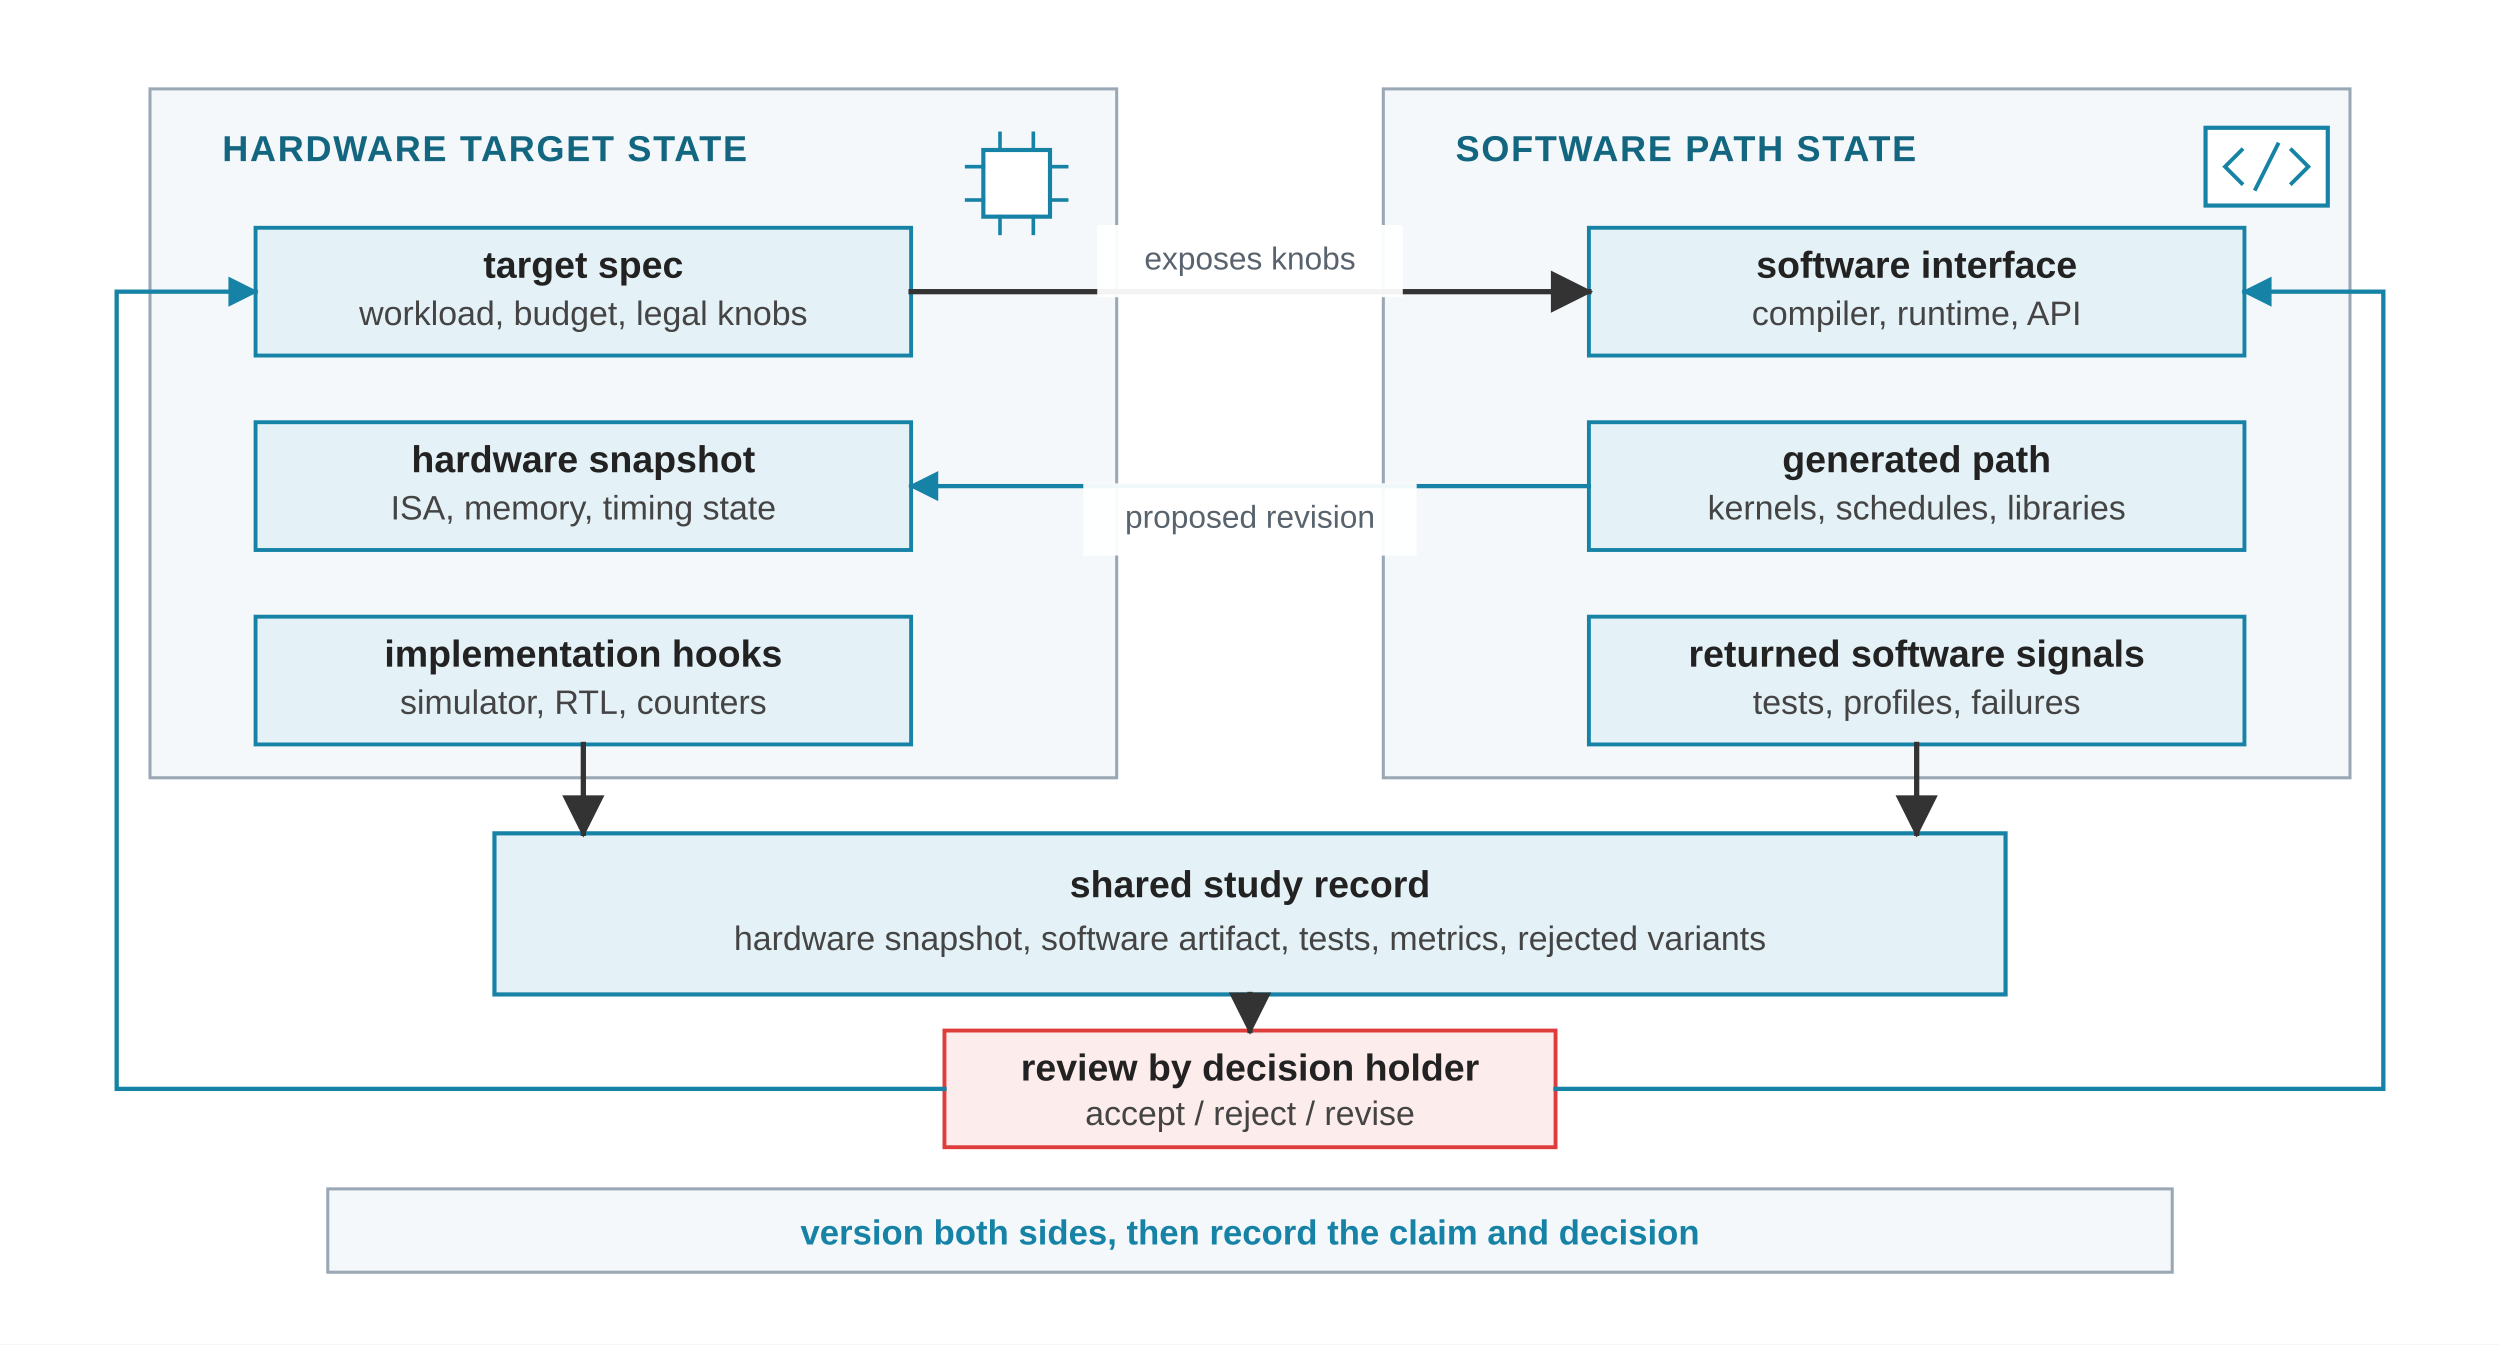
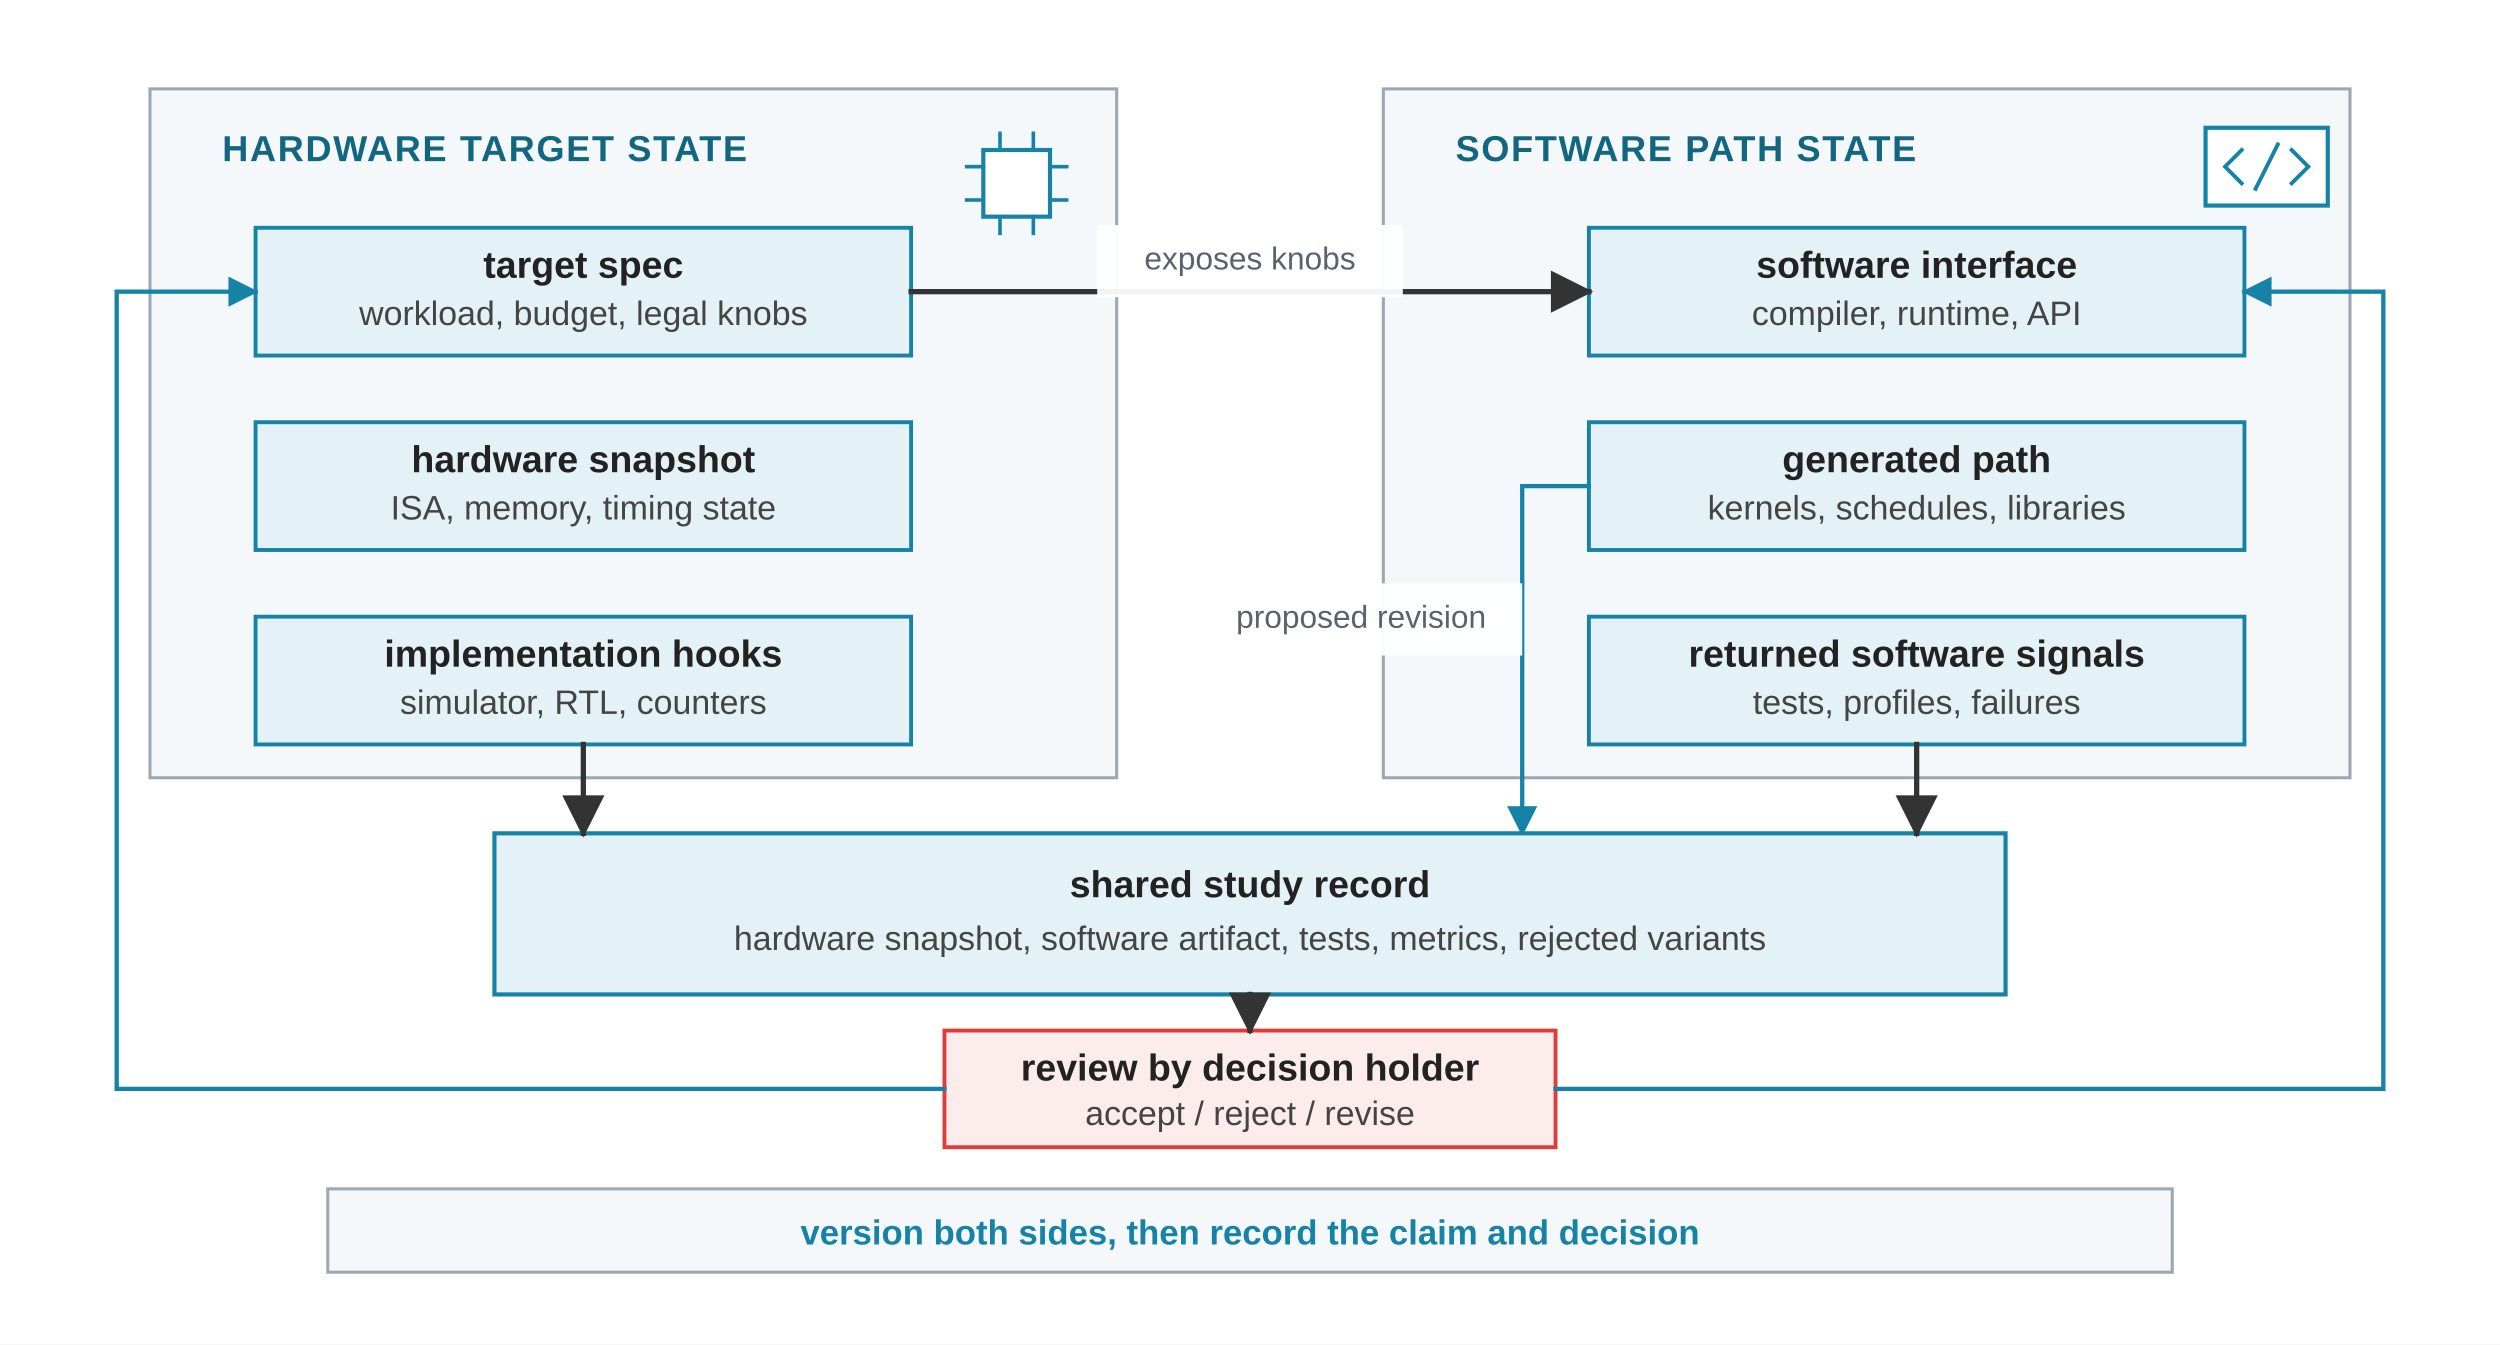
<svg xmlns="http://www.w3.org/2000/svg" viewBox="0 0 900 484" role="img">
  <defs>
    <marker id="arrow" viewBox="0 0 10 10" refX="9" refY="5" markerWidth="8" markerHeight="8" orient="auto">
      <path d="M 0 0 L 10 5 L 0 10 z" fill="#333333" />
    </marker>
    <marker id="arrow-blue" viewBox="0 0 10 10" refX="9" refY="5" markerWidth="7" markerHeight="7" orient="auto">
      <path d="M 0 0 L 10 5 L 0 10 z" fill="#1683A6" />
    </marker>
    <style>
      .font { font-family: Arial, Helvetica, sans-serif; }
      .lane-label { font-size: 13px; font-weight: 700; fill: #136680; letter-spacing: 0.6px; }
      .label { font-size: 13.5px; font-weight: 700; fill: #222222; }
      .body { font-size: 12.2px; fill: #444444; }
      .micro { font-size: 11.4px; fill: #59636D; }
      .note { font-size: 12.5px; font-weight: 700; fill: #1683A6; }
      .hw-panel { fill: #F5F8FA; stroke: #9AA8B5; stroke-width: 1.1; }
      .sw-panel { fill: #F5F8FA; stroke: #9AA8B5; stroke-width: 1.1; }
      .hw { fill: #E4F1F6; stroke: #1683A6; stroke-width: 1.4; }
      .sw { fill: #E4F1F6; stroke: #1683A6; stroke-width: 1.4; }
      .evidence { fill: #E4F1F6; stroke: #1683A6; stroke-width: 1.5; }
      .decision { fill: #FDECEC; stroke: #DE3D3C; stroke-width: 1.4; }
      .takeaway { fill: #F5F8FA; stroke: #9AA8B5; stroke-width: 1.1; }
      .arrow { stroke: #333333; stroke-width: 1.9; fill: none; stroke-linecap: square; stroke-linejoin: miter; }
      .blue-arrow { stroke: #1683A6; stroke-width: 1.55; fill: none; stroke-linecap: square; stroke-linejoin: miter; }
      .pin { stroke: #1683A6; stroke-width: 1.3; fill: none; stroke-linecap: square; }
      .code { stroke: #1683A6; stroke-width: 1.4; fill: none; stroke-linecap: square; stroke-linejoin: miter; }
    </style>
  </defs>
  <rect width="900" height="484" fill="#FFFFFF" />
  <g class="font">
    <rect class="hw-panel" x="54" y="32" width="348" height="248" />
    <text class="lane-label" x="80" y="58" style="white-space: pre;">HARDWARE TARGET STATE</text>
    <g>
      <rect x="354" y="54" width="24" height="24" fill="#FFFFFF" stroke="#1683A6" stroke-width="1.5" />
      <line class="pin" x1="348" y1="60" x2="354" y2="60" />
      <line class="pin" x1="348" y1="72" x2="354" y2="72" />
      <line class="pin" x1="378" y1="60" x2="384" y2="60" />
      <line class="pin" x1="378" y1="72" x2="384" y2="72" />
      <line class="pin" x1="360" y1="48" x2="360" y2="54" />
      <line class="pin" x1="372" y1="48" x2="372" y2="54" />
      <line class="pin" x1="360" y1="78" x2="360" y2="84" />
      <line class="pin" x1="372" y1="78" x2="372" y2="84" />
    </g>
    <rect class="hw" x="92" y="82" width="236" height="46" />
    <text class="label" x="210" y="100" text-anchor="middle" style="white-space: pre;">target spec</text>
    <text class="body" x="210" y="117" text-anchor="middle" style="white-space: pre;">workload, budget, legal knobs</text>
    <rect class="hw" x="92" y="152" width="236" height="46" />
    <text class="label" x="210" y="170" text-anchor="middle" style="white-space: pre;">hardware snapshot</text>
    <text class="body" x="210" y="187" text-anchor="middle" style="white-space: pre;">ISA, memory, timing state</text>
    <rect class="hw" x="92" y="222" width="236" height="46" />
    <text class="label" x="210" y="240" text-anchor="middle" style="white-space: pre;">implementation hooks</text>
    <text class="body" x="210" y="257" text-anchor="middle" style="white-space: pre;">simulator, RTL, counters</text>
    <rect class="sw-panel" x="498" y="32" width="348" height="248" />
    <text class="lane-label" x="524" y="58" style="white-space: pre;">SOFTWARE PATH STATE</text>
    <g>
      <rect x="794" y="46" width="44" height="28" fill="#FFFFFF" stroke="#1683A6" stroke-width="1.5" />
      <path class="code" d="M 807 54 L 801 60 L 807 66" />
      <path class="code" d="M 825 54 L 831 60 L 825 66" />
      <line class="code" x1="812" y1="68" x2="820" y2="52" />
    </g>
    <rect class="sw" x="572" y="82" width="236" height="46" />
    <text class="label" x="690" y="100" text-anchor="middle" style="white-space: pre;">software interface</text>
    <text class="body" x="690" y="117" text-anchor="middle" style="white-space: pre;">compiler, runtime, API</text>
    <rect class="sw" x="572" y="152" width="236" height="46" />
    <text class="label" x="690" y="170" text-anchor="middle" style="white-space: pre;">generated path</text>
    <text class="body" x="690" y="187" text-anchor="middle" style="white-space: pre;">kernels, schedules, libraries</text>
    <rect class="sw" x="572" y="222" width="236" height="46" />
    <text class="label" x="690" y="240" text-anchor="middle" style="white-space: pre;">returned software signals</text>
    <text class="body" x="690" y="257" text-anchor="middle" style="white-space: pre;">tests, profiles, failures</text>
    <line class="arrow" x1="328" y1="105" x2="572" y2="105" marker-end="url(#arrow)" />
    <rect x="395" y="81" width="110" height="26" fill="#FFFFFF" opacity="0.94" />
    <text class="micro" x="450" y="97" text-anchor="middle" style="white-space: pre;">exposes knobs</text>
-     <line class="blue-arrow" x1="572" y1="175" x2="328" y2="175" marker-end="url(#arrow-blue)" />
-     <rect x="390" y="174" width="120" height="26" fill="#FFFFFF" opacity="0.94" />
-     <text class="micro" x="450" y="190" text-anchor="middle" fill="#136680" style="white-space: pre;">proposed revision</text>
+     <path class="blue-arrow" d="M 572 175 L 548 175 L 548 300" marker-end="url(#arrow-blue)" />
+     <rect x="432" y="210" width="116" height="26" fill="#FFFFFF" opacity="0.94" />
+     <text class="micro" x="490" y="226" text-anchor="middle" fill="#136680" style="white-space: pre;">proposed revision</text>
    <rect class="evidence" x="178" y="300" width="544" height="58" />
    <text class="label" x="450" y="323" text-anchor="middle" style="white-space: pre;">shared study record</text>
    <text class="body" x="450" y="342" text-anchor="middle" style="white-space: pre;">hardware snapshot, software artifact, tests, metrics, rejected variants</text>
    <line class="arrow" x1="210" y1="268" x2="210" y2="300" marker-end="url(#arrow)" />
    <line class="arrow" x1="690" y1="268" x2="690" y2="300" marker-end="url(#arrow)" />
    <rect class="decision" x="340" y="371" width="220" height="42" />
    <text class="label" x="450" y="389" text-anchor="middle" style="white-space: pre;">review by decision holder</text>
    <text class="body" x="450" y="405" text-anchor="middle" style="white-space: pre;">accept / reject / revise</text>
    <line class="arrow" x1="450" y1="358" x2="450" y2="371" marker-end="url(#arrow)" />
    <path class="blue-arrow" d="M 340 392 L 42 392 L 42 105 L 92 105" marker-end="url(#arrow-blue)" />
    <path class="blue-arrow" d="M 560 392 L 858 392 L 858 105 L 808 105" marker-end="url(#arrow-blue)" />
    <rect class="takeaway" x="118" y="428" width="664" height="30" />
    <text class="note" x="450" y="448" text-anchor="middle" style="white-space: pre;">version both sides, then record the claim and decision</text>
  </g>
</svg>
